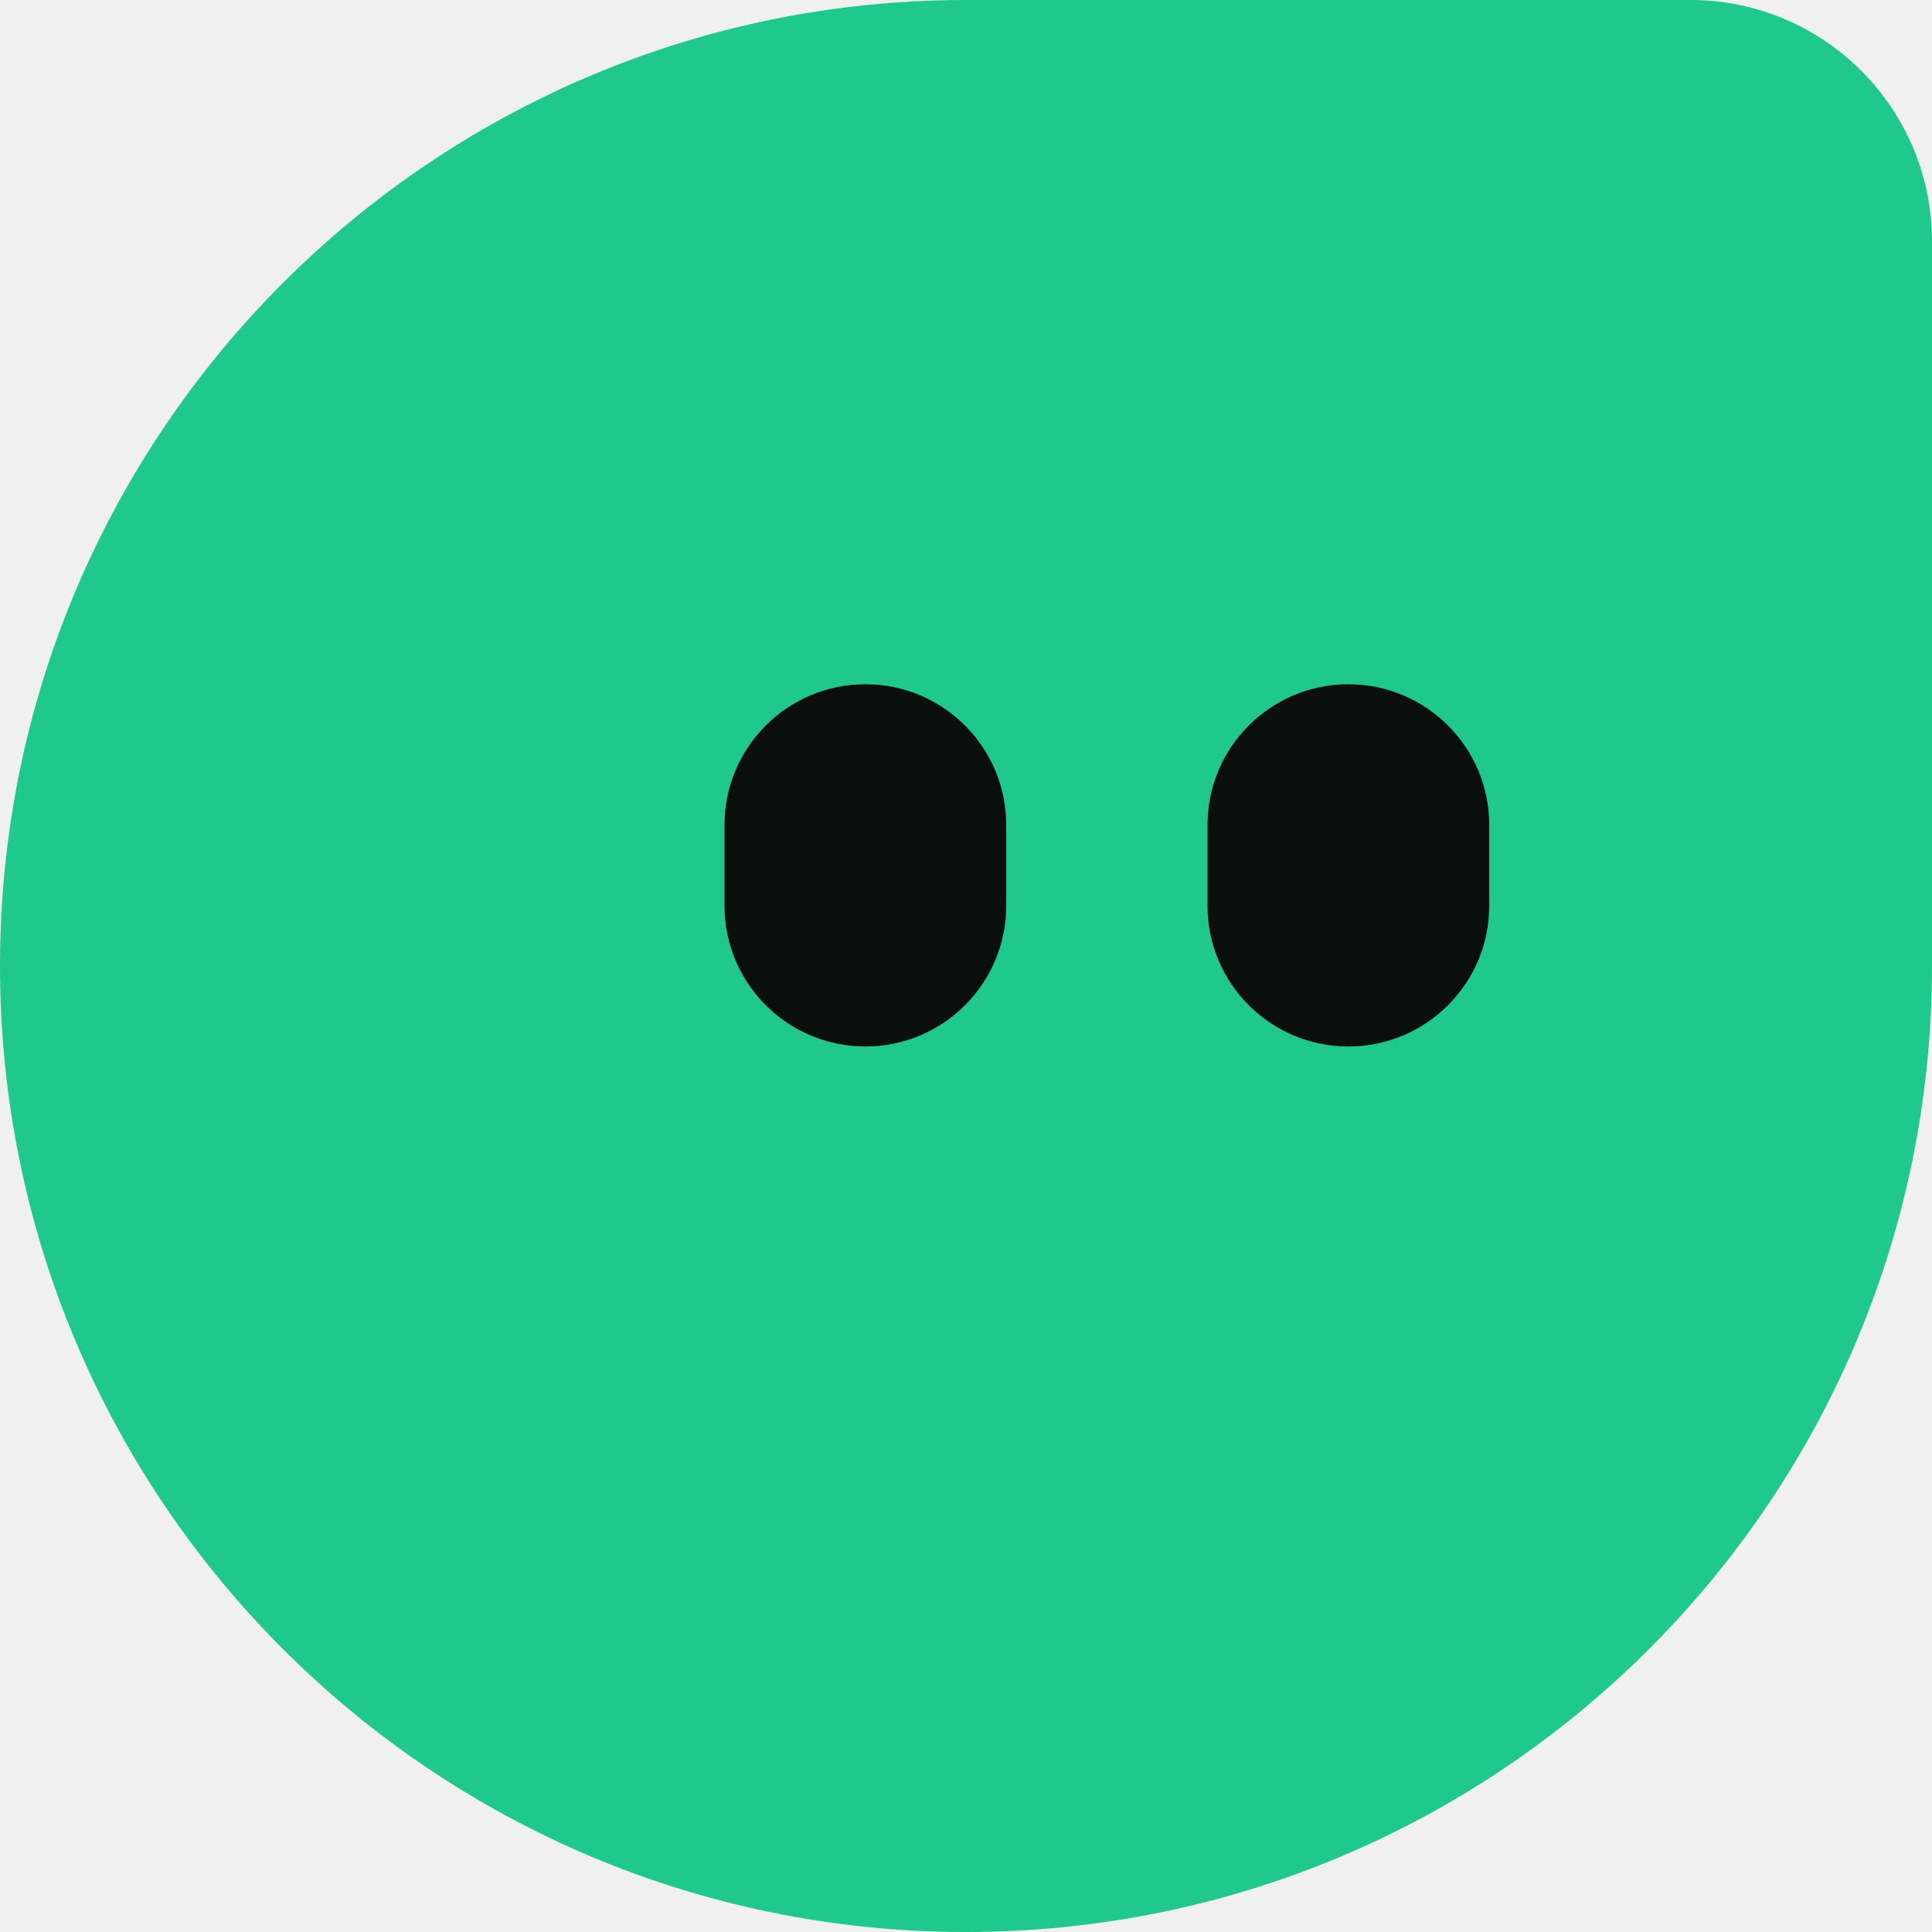
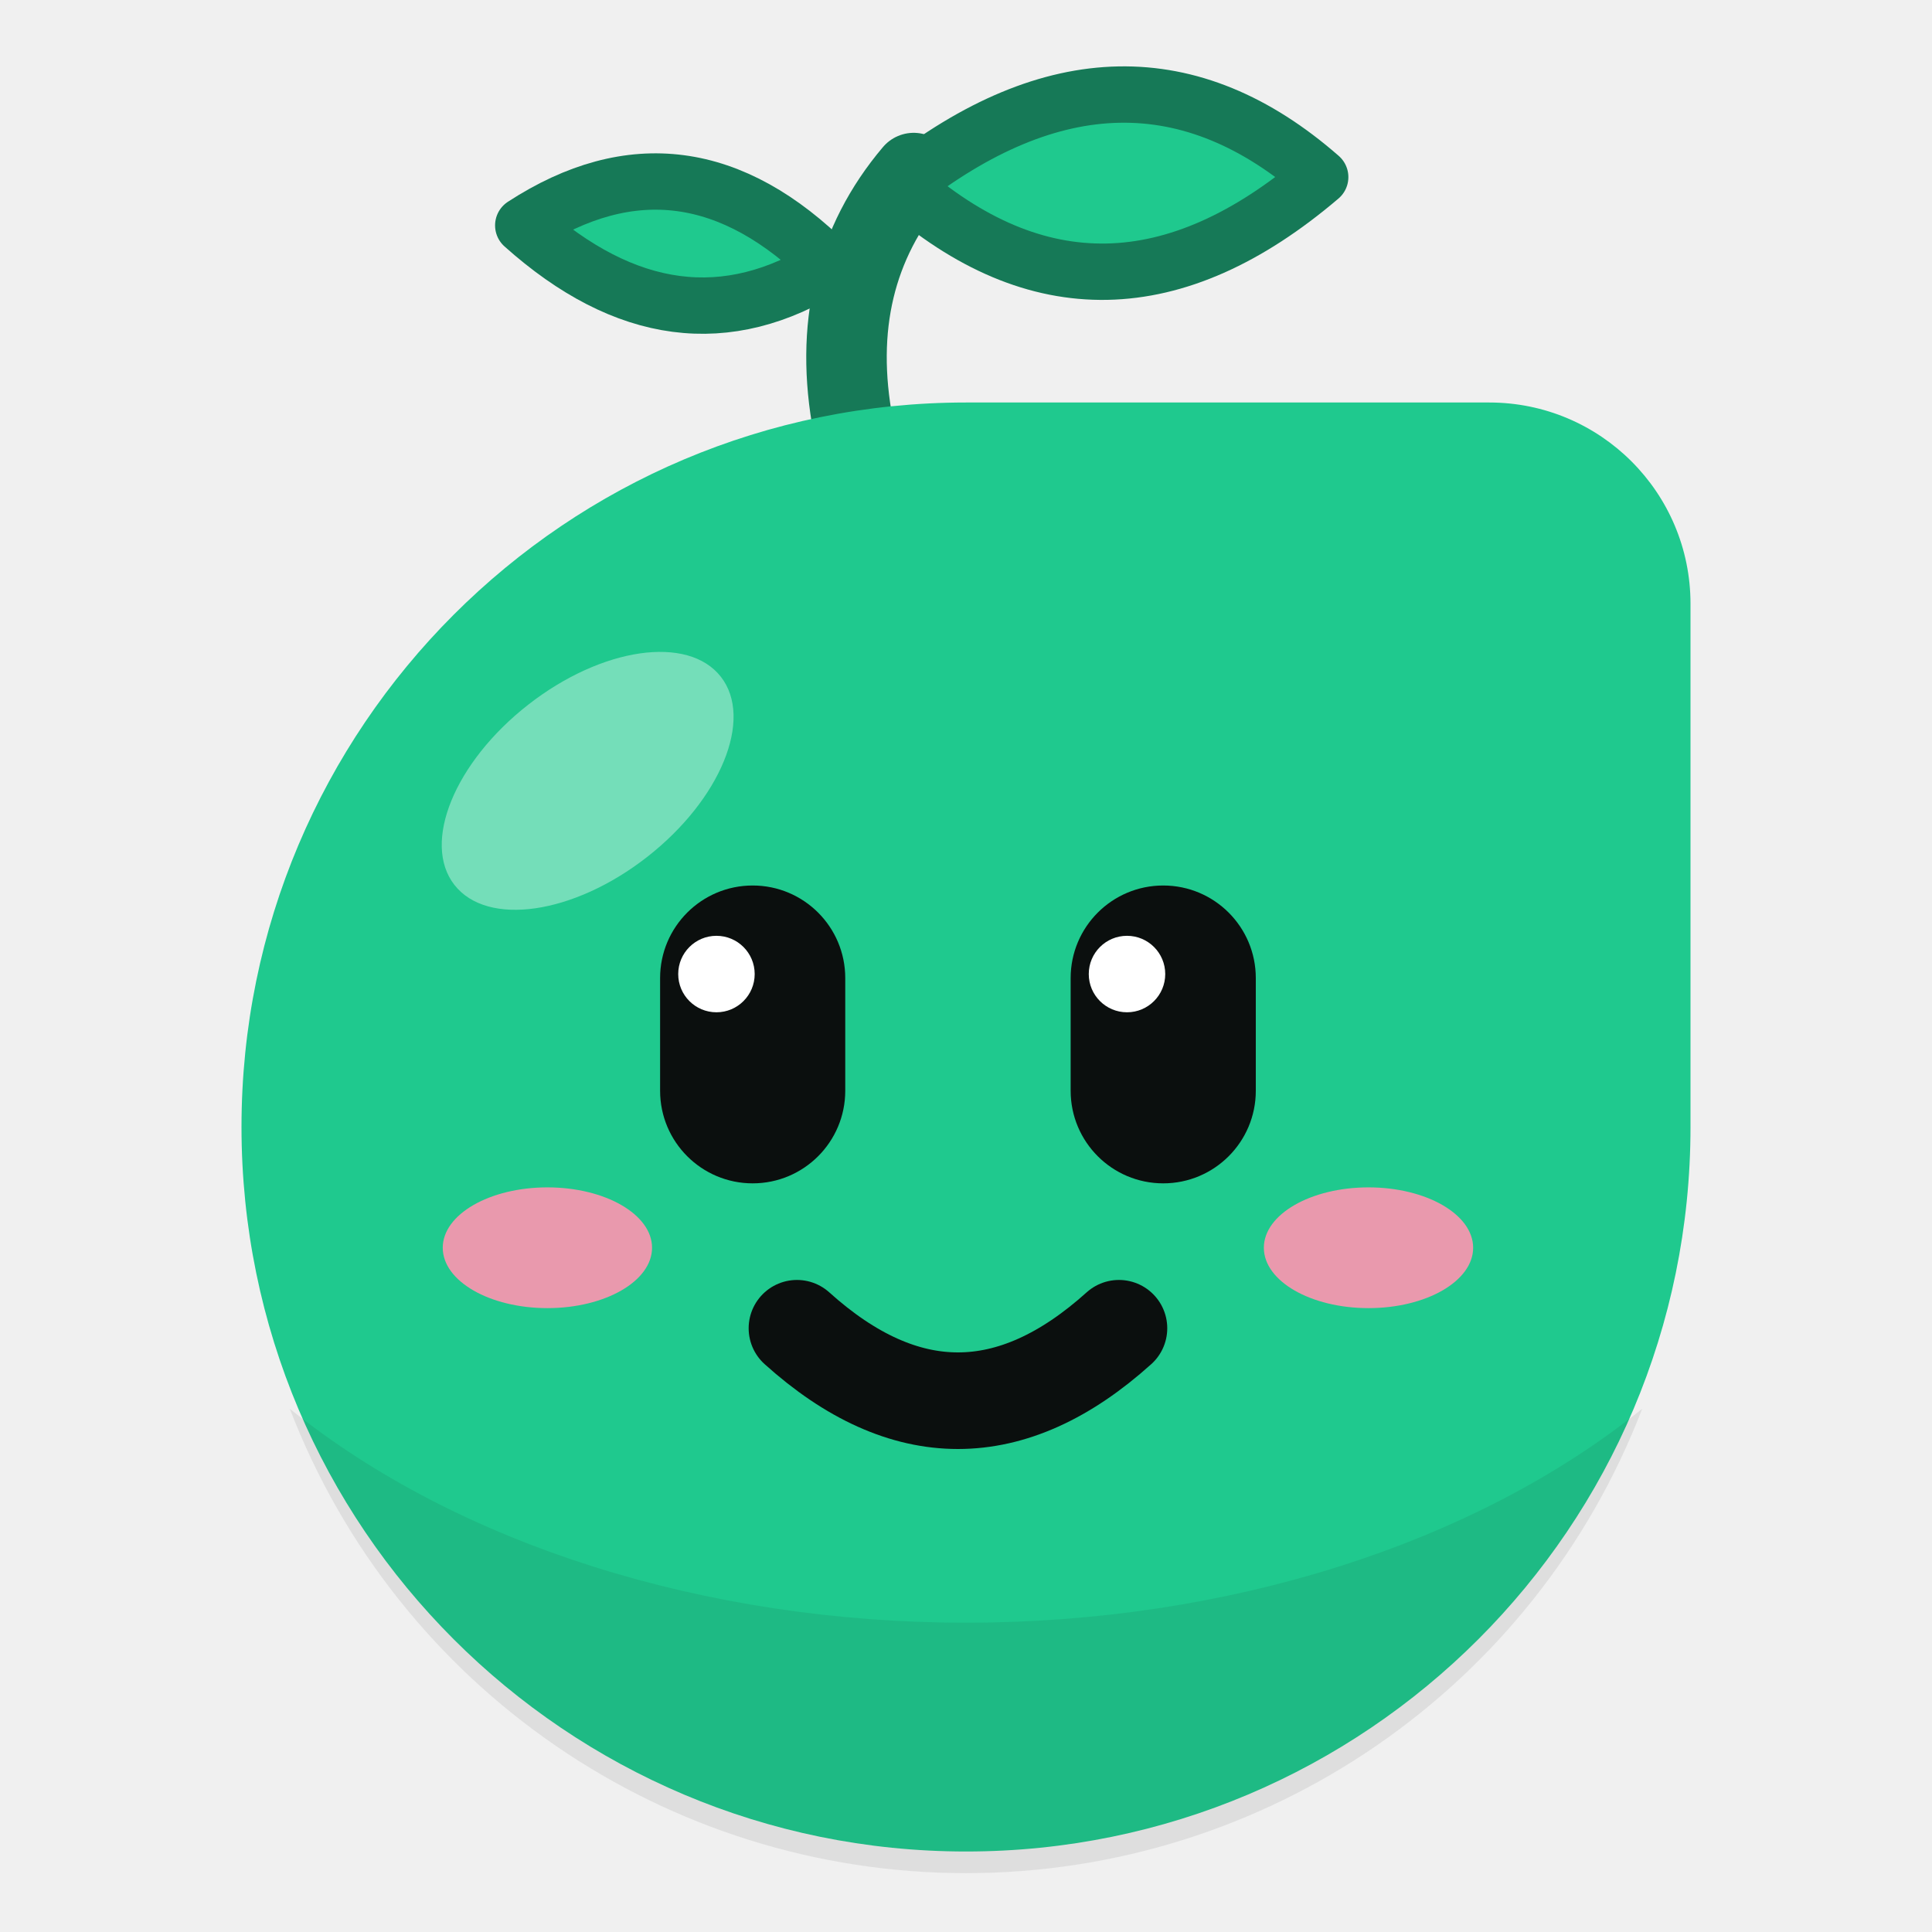
<svg xmlns="http://www.w3.org/2000/svg" viewBox="0 0 48 48" role="img" aria-label="Menta">
-   <path fill="#1FC98E" d="M24 0h18a6 6 0 0 1 6 6v18A24 24 0 1 1 24 0z" />
-   <path fill="#0B0F0E" d="M18 20.5a3.5 3.5 0 0 1 7 0v2a3.5 3.5 0 0 1-7 0zM30 20.5a3.5 3.5 0 0 1 7 0v2a3.5 3.5 0 0 1-7 0z" />
+   <path fill="none" stroke="#167957" stroke-width="2" stroke-linecap="round" d="M21.2 10.6q-.7-3.7 1.5-6.3" />
+   <path fill="#1FC98E" stroke="#167957" stroke-width="1.4" stroke-linejoin="round" d="M22.4 4.6q5.6-4.4 10.4-.2q-5.4 4.6-10.4.2z" />
+   <path fill="#1FC98E" stroke="#167957" stroke-width="1.4" stroke-linejoin="round" d="M20.6 6.6q-3.6-3.6-7.6-1q3.8 3.4 7.6 1z" />
+   <path fill="#1FC98E" d="M24 10h13a5 5 0 0 1 5 5v13A18 18 0 1 1 24 10z" />
+   <path fill="#0B0F0E" opacity=".08" d="M7.2 35a18 18 0 0 0 33.6 0a22 15 0 0 1-33.6 0z" />
+   <ellipse cx="14.6" cy="19.4" rx="4.2" ry="2.4" transform="rotate(-38 14.6 19.4)" fill="#fff" opacity=".38" />
+   <g fill="#FF94B0" opacity=".9">
+     <ellipse cx="13.6" cy="31" rx="2.6" ry="1.5" />
+     <ellipse cx="34" cy="31" rx="2.6" ry="1.5" />
+   </g>
+   <path fill="#0B0F0E" d="M16.4 24.3a2.3 2.3 0 0 1 4.6 0v2.8a2.3 2.3 0 0 1-4.6 0zM26.6 24.3a2.3 2.3 0 0 1 4.6 0v2.8a2.3 2.3 0 0 1-4.6 0z" />
+   <g fill="#fff">
+     <circle cx="17.8" cy="24.2" r=".95" />
+     <circle cx="28" cy="24.2" r=".95" />
+   </g>
+   <path fill="none" stroke="#0B0F0E" stroke-width="2.4" stroke-linecap="round" d="M19.8 33q4 3.6 8 0" />
</svg>
